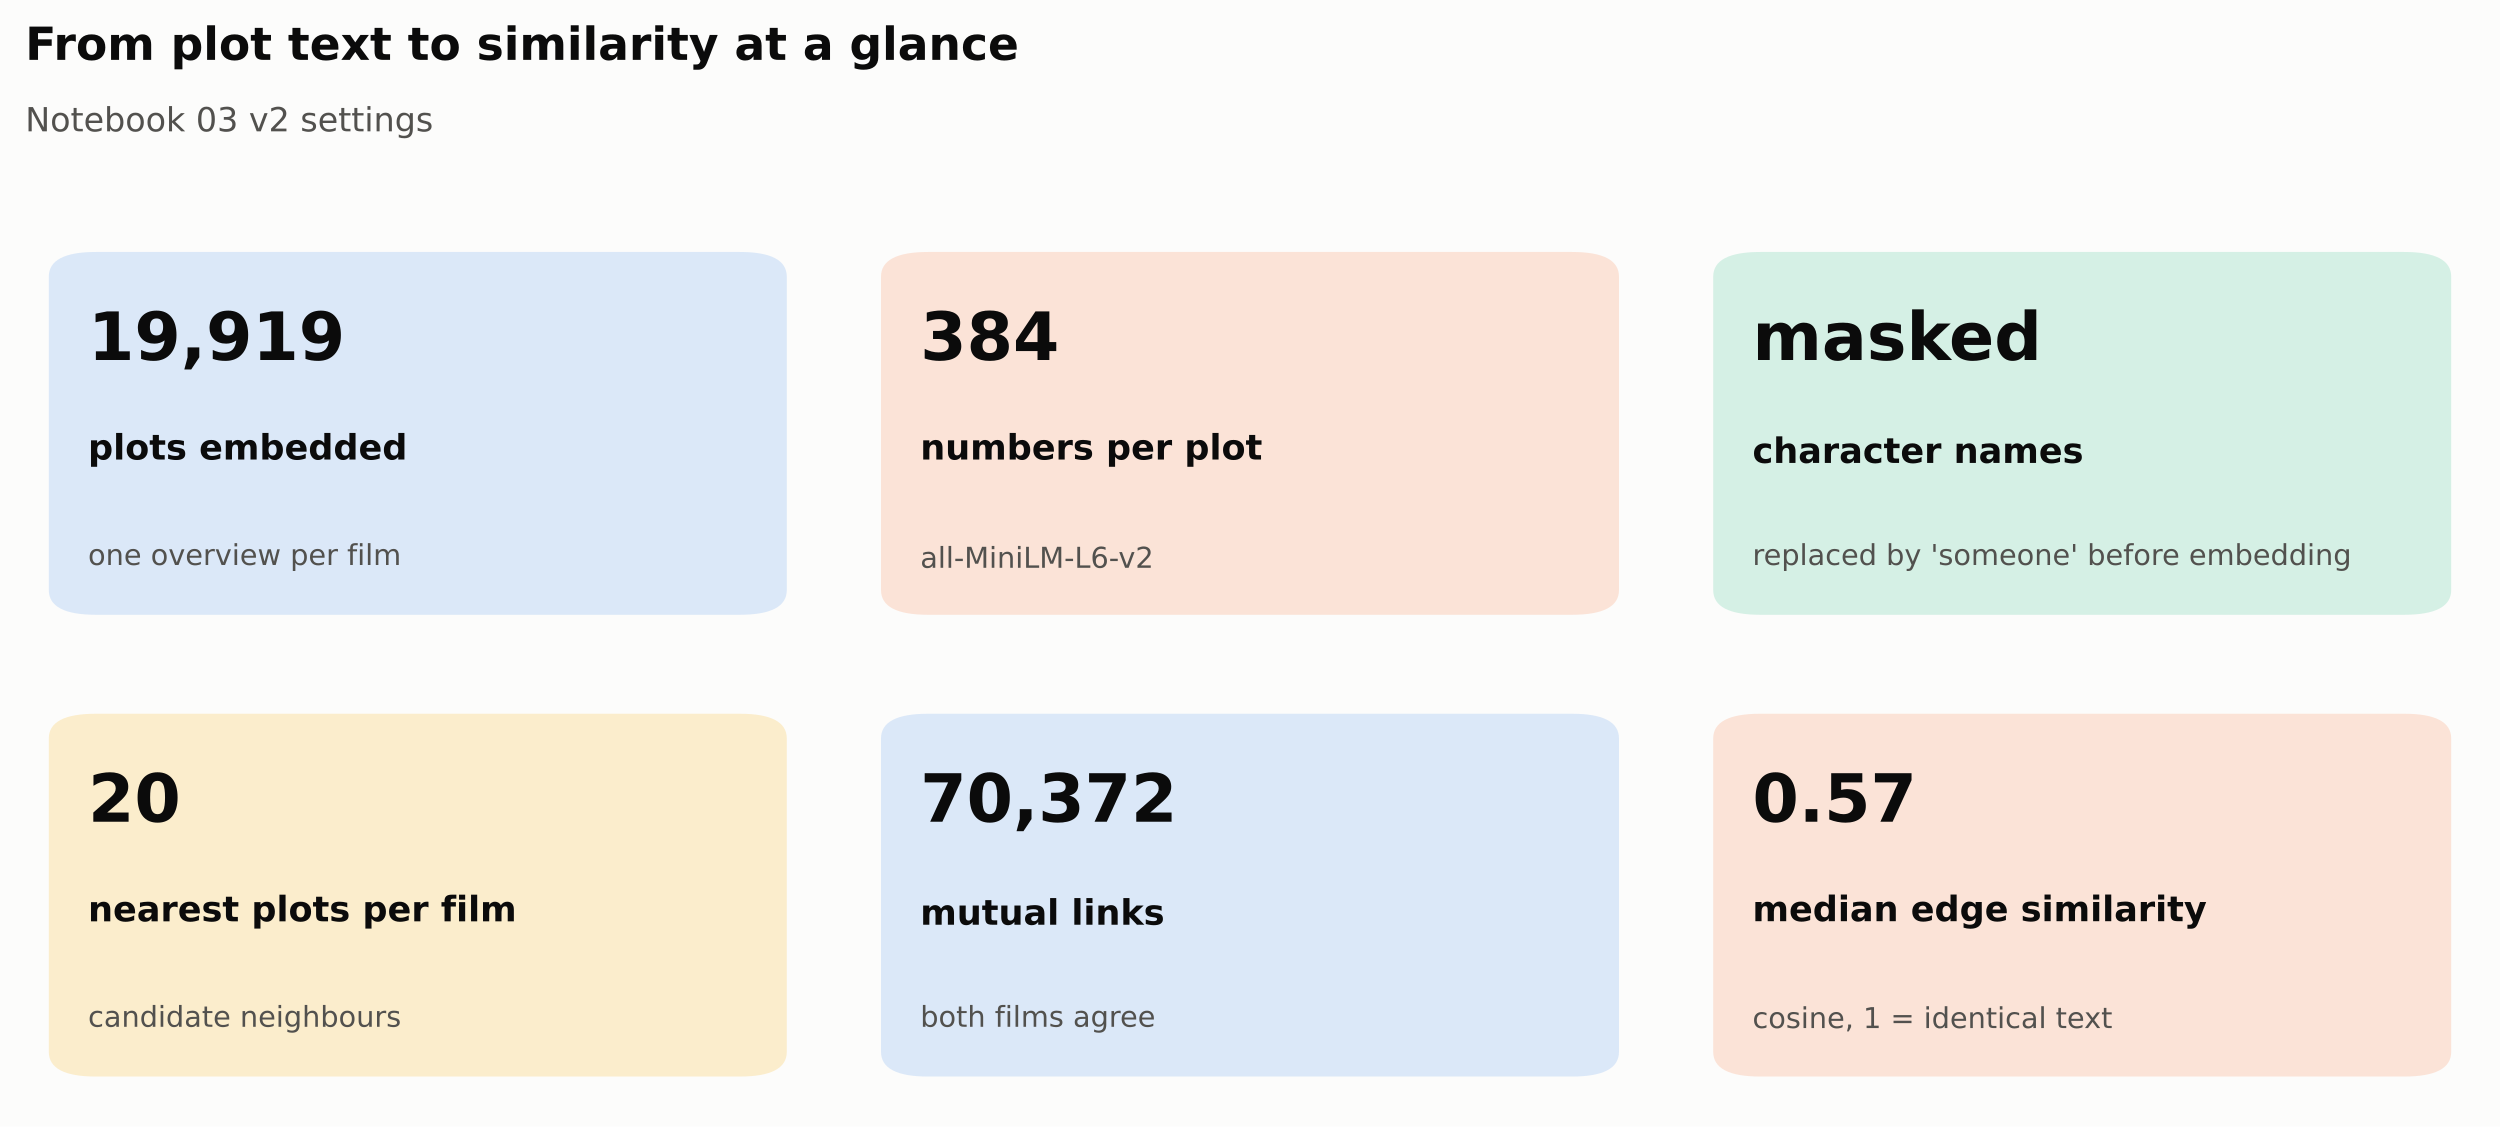
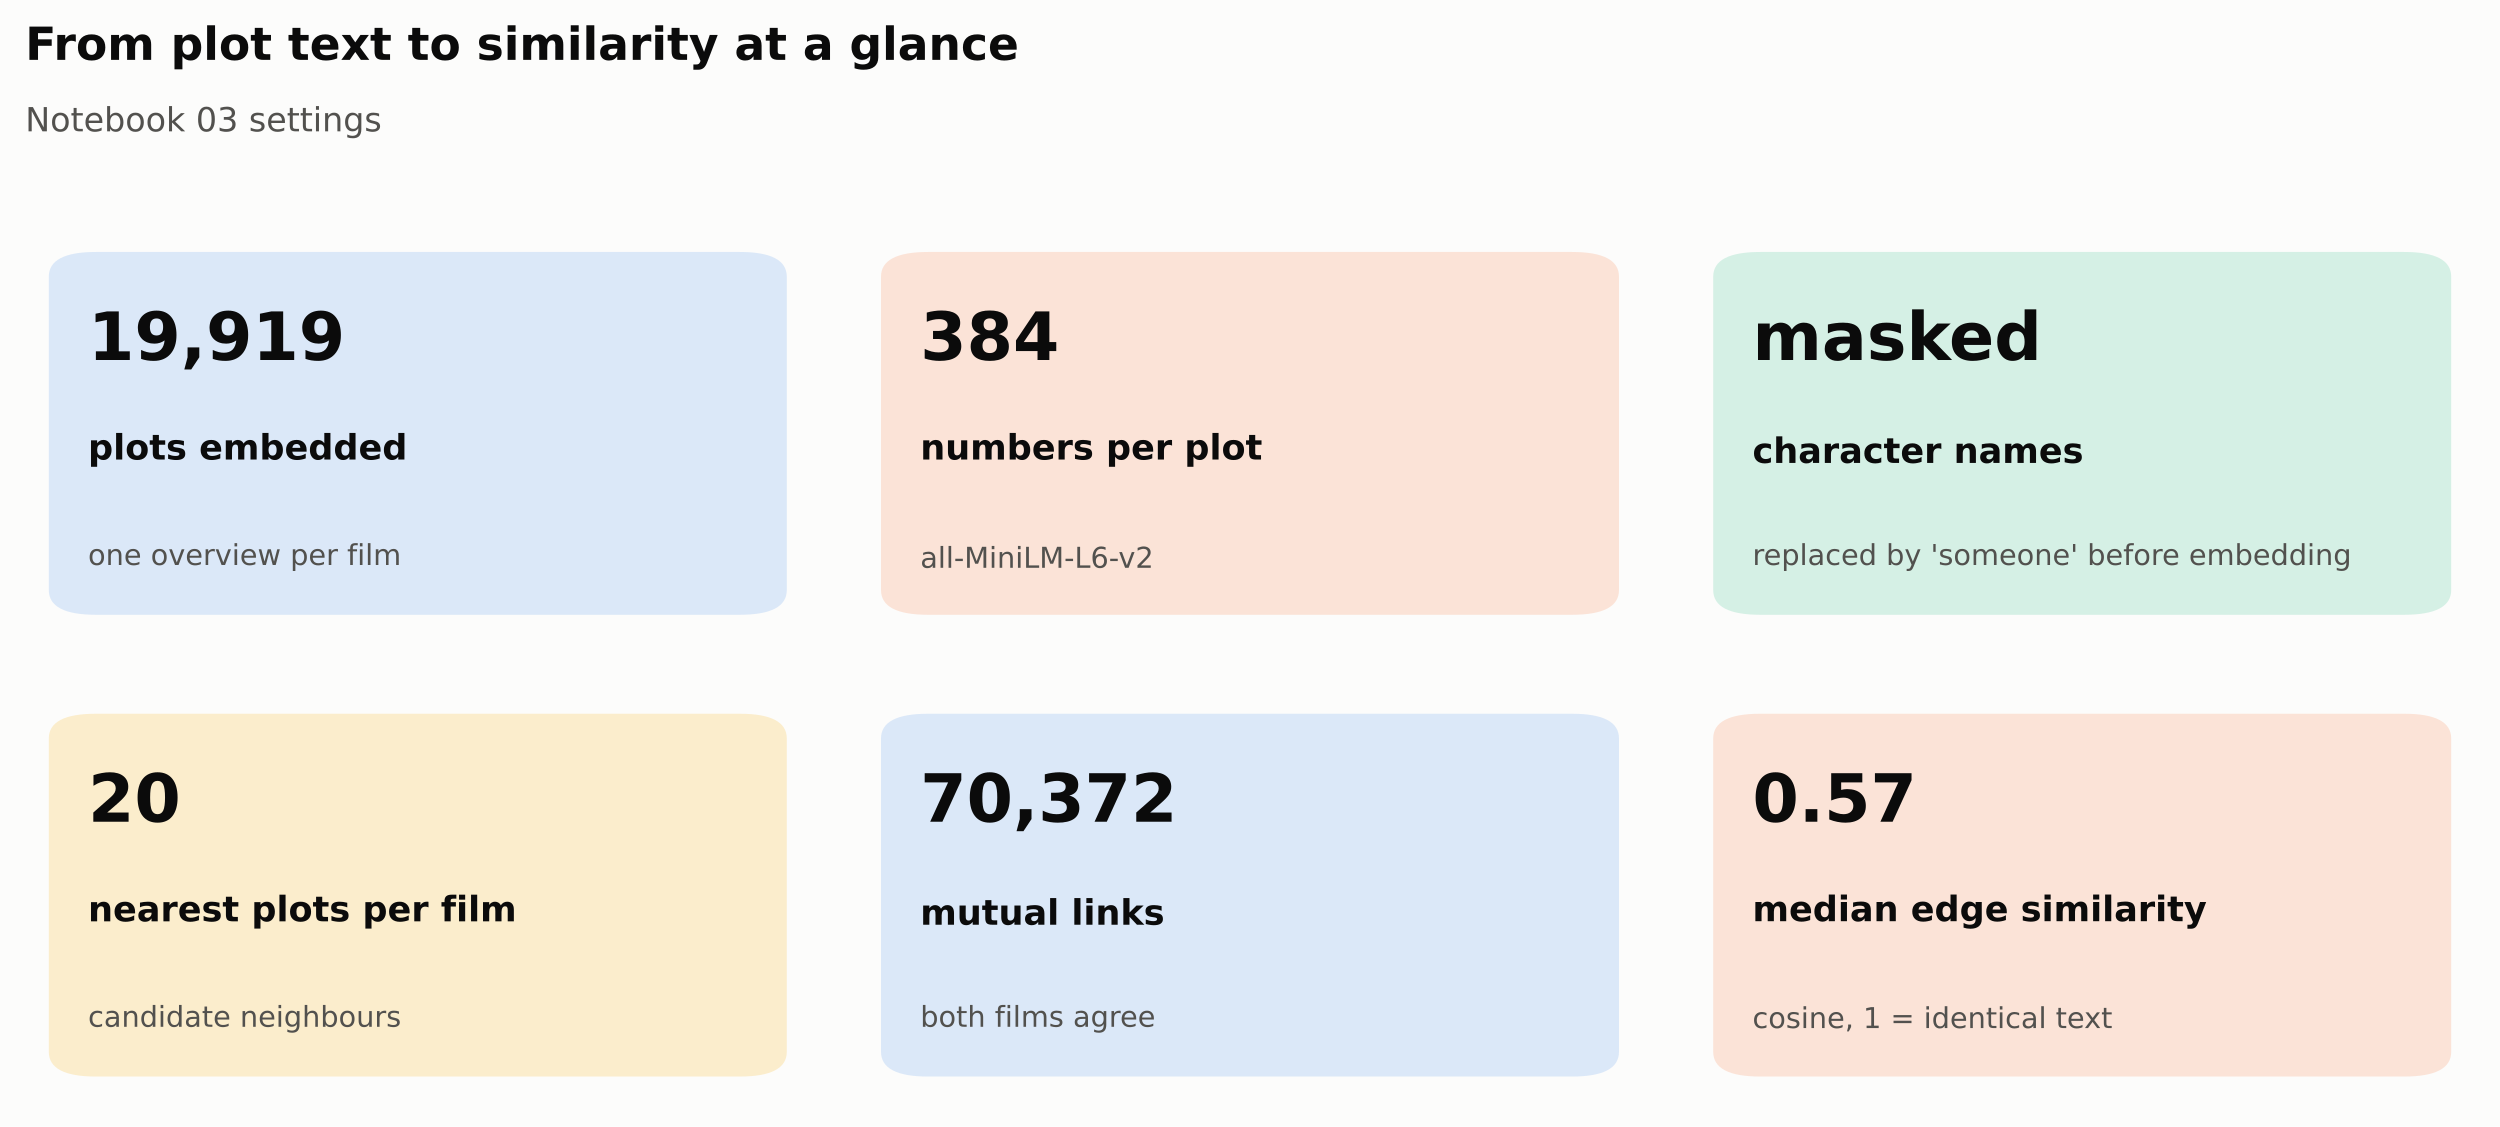
<svg xmlns="http://www.w3.org/2000/svg" width="712.944pt" height="321.264pt" viewBox="0 0 712.944 321.264" version="1.1">
  <defs>
    <style type="text/css">*{stroke-linejoin: round; stroke-linecap: butt}</style>
  </defs>
  <g id="figure_1">
    <g id="patch_1">
      <path d="M 0 321.264  L 712.944 321.264  L 712.944 0  L 0 0  z " style="fill: #fcfcfb" />
    </g>
    <g id="axes_1">
      <g id="patch_2">
        <path d="M 7.2 182.377  L 231.092 182.377  L 231.092 64.8  L 7.2 64.8  z " style="fill: #fcfcfb" />
      </g>
      <g id="patch_3">
-         <path d="M 27.35 175.323  L 210.942 175.323  Q 224.376 175.323 224.376 168.268  L 224.376 78.909  Q 224.376 71.855 210.942 71.855  L 27.35 71.855  Q 13.917 71.855 13.917 78.909  L 13.917 168.268  Q 13.917 175.323 27.35 175.323  z " clip-path="url(#pd7840fd7da)" style="fill: #dbe8f8" />
+         <path d="M 27.35 175.323  L 210.942 175.323  Q 224.376 175.323 224.376 168.268  L 224.376 78.909  Q 224.376 71.855 210.942 71.855  L 27.35 71.855  Q 13.917 71.855 13.917 78.909  L 13.917 168.268  Q 13.917 175.323 27.35 175.323  z " clip-path="url(#p73d5d2c997)" style="fill: #dbe8f8" />
      </g>
      <g id="matplotlib.axis_1" />
      <g id="matplotlib.axis_2" />
      <g id="text_1">
        <text style="font-weight: 700; font-size: 19px; font-family: 'DejaVu Sans'; text-anchor: start; fill: #0b0b0b" x="25.111" y="102.657" transform="rotate(-0 25.11138 102.6572)">19,919</text>
      </g>
      <g id="text_2">
        <text style="font-weight: 700; font-size: 10px; font-family: 'DejaVu Sans'; text-anchor: start; fill: #0b0b0b" x="25.111" y="131.051" transform="rotate(-0 25.11138 131.0511)">plots embedded</text>
      </g>
      <g id="text_3">
        <text style="font-size: 8.2px; font-family: 'DejaVu Sans'; text-anchor: start; fill: #52514e" x="25.111" y="161.125" transform="rotate(-0 25.11138 161.1246)">one overview per film</text>
      </g>
    </g>
    <g id="axes_2">
      <g id="patch_4">
        <path d="M 244.526 182.377  L 468.418 182.377  L 468.418 64.8  L 244.526 64.8  z " style="fill: #fcfcfb" />
      </g>
      <g id="patch_5">
-         <path d="M 264.676 175.323  L 448.268 175.323  Q 461.701 175.323 461.701 168.268  L 461.701 78.909  Q 461.701 71.855 448.268 71.855  L 264.676 71.855  Q 251.243 71.855 251.243 78.909  L 251.243 168.268  Q 251.243 175.323 264.676 175.323  z " clip-path="url(#pda4e8983d1)" style="fill: #fbe3d7" />
+         <path d="M 264.676 175.323  L 448.268 175.323  Q 461.701 175.323 461.701 168.268  L 461.701 78.909  Q 461.701 71.855 448.268 71.855  L 264.676 71.855  Q 251.243 71.855 251.243 78.909  L 251.243 168.268  Q 251.243 175.323 264.676 175.323  z " clip-path="url(#p4dceffd07d)" style="fill: #fbe3d7" />
      </g>
      <g id="matplotlib.axis_3" />
      <g id="matplotlib.axis_4" />
      <g id="text_4">
        <text style="font-weight: 700; font-size: 19px; font-family: 'DejaVu Sans'; text-anchor: start; fill: #0b0b0b" x="262.437" y="102.657" transform="rotate(-0 262.4372 102.6572)">384</text>
      </g>
      <g id="text_5">
        <text style="font-weight: 700; font-size: 10px; font-family: 'DejaVu Sans'; text-anchor: start; fill: #0b0b0b" x="262.437" y="131.051" transform="rotate(-0 262.4372 131.0511)">numbers per plot</text>
      </g>
      <g id="text_6">
        <text style="font-size: 8.2px; font-family: 'DejaVu Sans'; text-anchor: start; fill: #52514e" x="262.437" y="161.919" transform="rotate(-0 262.4372 161.9189)">all-MiniLM-L6-v2</text>
      </g>
    </g>
    <g id="axes_3">
      <g id="patch_6">
        <path d="M 481.852 182.377  L 705.744 182.377  L 705.744 64.8  L 481.852 64.8  z " style="fill: #fcfcfb" />
      </g>
      <g id="patch_7">
-         <path d="M 502.002 175.323  L 685.594 175.323  Q 699.027 175.323 699.027 168.268  L 699.027 78.909  Q 699.027 71.855 685.594 71.855  L 502.002 71.855  Q 488.568 71.855 488.568 78.909  L 488.568 168.268  Q 488.568 175.323 502.002 175.323  z " clip-path="url(#p77d37f5ca0)" style="fill: #d5f0e5" />
+         <path d="M 502.002 175.323  L 685.594 175.323  Q 699.027 175.323 699.027 168.268  L 699.027 78.909  Q 699.027 71.855 685.594 71.855  L 502.002 71.855  Q 488.568 71.855 488.568 78.909  L 488.568 168.268  Q 488.568 175.323 502.002 175.323  z " clip-path="url(#p3e27aab133)" style="fill: #d5f0e5" />
      </g>
      <g id="matplotlib.axis_5" />
      <g id="matplotlib.axis_6" />
      <g id="text_7">
        <text style="font-weight: 700; font-size: 19px; font-family: 'DejaVu Sans'; text-anchor: start; fill: #0b0b0b" x="499.763" y="102.658" transform="rotate(-0 499.7631 102.6579)">masked</text>
      </g>
      <g id="text_8">
        <text style="font-weight: 700; font-size: 10px; font-family: 'DejaVu Sans'; text-anchor: start; fill: #0b0b0b" x="499.763" y="132.02" transform="rotate(-0 499.7631 132.0199)">character names</text>
      </g>
      <g id="text_9">
        <text style="font-size: 8.2px; font-family: 'DejaVu Sans'; text-anchor: start; fill: #52514e" x="499.763" y="161.125" transform="rotate(-0 499.7631 161.1246)">replaced by 'someone' before embedding</text>
      </g>
    </g>
    <g id="axes_4">
      <g id="patch_8">
        <path d="M 7.2 314.064  L 231.092 314.064  L 231.092 196.487  L 7.2 196.487  z " style="fill: #fcfcfb" />
      </g>
      <g id="patch_9">
-         <path d="M 27.35 307.009  L 210.942 307.009  Q 224.376 307.009 224.376 299.955  L 224.376 210.596  Q 224.376 203.541 210.942 203.541  L 27.35 203.541  Q 13.917 203.541 13.917 210.596  L 13.917 299.955  Q 13.917 307.009 27.35 307.009  z " clip-path="url(#paa08b5f536)" style="fill: #fbedcc" />
+         <path d="M 27.35 307.009  L 210.942 307.009  Q 224.376 307.009 224.376 299.955  L 224.376 210.596  Q 224.376 203.541 210.942 203.541  L 27.35 203.541  Q 13.917 203.541 13.917 210.596  L 13.917 299.955  Q 13.917 307.009 27.35 307.009  z " clip-path="url(#p1b6cfb43a9)" style="fill: #fbedcc" />
      </g>
      <g id="matplotlib.axis_7" />
      <g id="matplotlib.axis_8" />
      <g id="text_10">
        <text style="font-weight: 700; font-size: 19px; font-family: 'DejaVu Sans'; text-anchor: start; fill: #0b0b0b" x="25.111" y="234.344" transform="rotate(-0 25.11138 234.3438)">20</text>
      </g>
      <g id="text_11">
        <text style="font-weight: 700; font-size: 10px; font-family: 'DejaVu Sans'; text-anchor: start; fill: #0b0b0b" x="25.111" y="262.738" transform="rotate(-0 25.11138 262.7378)">nearest plots per film</text>
      </g>
      <g id="text_12">
        <text style="font-size: 8.2px; font-family: 'DejaVu Sans'; text-anchor: start; fill: #52514e" x="25.111" y="292.811" transform="rotate(-0 25.11138 292.8112)">candidate neighbours</text>
      </g>
    </g>
    <g id="axes_5">
      <g id="patch_10">
        <path d="M 244.526 314.064  L 468.418 314.064  L 468.418 196.487  L 244.526 196.487  z " style="fill: #fcfcfb" />
      </g>
      <g id="patch_11">
-         <path d="M 264.676 307.009  L 448.268 307.009  Q 461.701 307.009 461.701 299.955  L 461.701 210.596  Q 461.701 203.541 448.268 203.541  L 264.676 203.541  Q 251.243 203.541 251.243 210.596  L 251.243 299.955  Q 251.243 307.009 264.676 307.009  z " clip-path="url(#pc27051678d)" style="fill: #dbe8f8" />
+         <path d="M 264.676 307.009  L 448.268 307.009  Q 461.701 307.009 461.701 299.955  L 461.701 210.596  Q 461.701 203.541 448.268 203.541  L 264.676 203.541  Q 251.243 203.541 251.243 210.596  L 251.243 299.955  Q 251.243 307.009 264.676 307.009  z " clip-path="url(#p3eb8c3b061)" style="fill: #dbe8f8" />
      </g>
      <g id="matplotlib.axis_9" />
      <g id="matplotlib.axis_10" />
      <g id="text_13">
        <text style="font-weight: 700; font-size: 19px; font-family: 'DejaVu Sans'; text-anchor: start; fill: #0b0b0b" x="262.437" y="234.344" transform="rotate(-0 262.4372 234.3438)">70,372</text>
      </g>
      <g id="text_14">
        <text style="font-weight: 700; font-size: 10px; font-family: 'DejaVu Sans'; text-anchor: start; fill: #0b0b0b" x="262.437" y="263.707" transform="rotate(-0 262.4372 263.7065)">mutual links</text>
      </g>
      <g id="text_15">
        <text style="font-size: 8.2px; font-family: 'DejaVu Sans'; text-anchor: start; fill: #52514e" x="262.437" y="292.811" transform="rotate(-0 262.4372 292.8112)">both films agree</text>
      </g>
    </g>
    <g id="axes_6">
      <g id="patch_12">
        <path d="M 481.852 314.064  L 705.744 314.064  L 705.744 196.487  L 481.852 196.487  z " style="fill: #fcfcfb" />
      </g>
      <g id="patch_13">
-         <path d="M 502.002 307.009  L 685.594 307.009  Q 699.027 307.009 699.027 299.955  L 699.027 210.596  Q 699.027 203.541 685.594 203.541  L 502.002 203.541  Q 488.568 203.541 488.568 210.596  L 488.568 299.955  Q 488.568 307.009 502.002 307.009  z " clip-path="url(#pd8601a3b25)" style="fill: #fbe3d7" />
+         <path d="M 502.002 307.009  L 685.594 307.009  Q 699.027 307.009 699.027 299.955  L 699.027 210.596  Q 699.027 203.541 685.594 203.541  L 502.002 203.541  Q 488.568 203.541 488.568 210.596  L 488.568 299.955  Q 488.568 307.009 502.002 307.009  z " clip-path="url(#p6965bf1d1e)" style="fill: #fbe3d7" />
      </g>
      <g id="matplotlib.axis_11" />
      <g id="matplotlib.axis_12" />
      <g id="text_16">
        <text style="font-weight: 700; font-size: 19px; font-family: 'DejaVu Sans'; text-anchor: start; fill: #0b0b0b" x="499.763" y="234.344" transform="rotate(-0 499.7631 234.3438)">0.57</text>
      </g>
      <g id="text_17">
        <text style="font-weight: 700; font-size: 10px; font-family: 'DejaVu Sans'; text-anchor: start; fill: #0b0b0b" x="499.763" y="262.699" transform="rotate(-0 499.7631 262.6987)">median edge similarity</text>
      </g>
      <g id="text_18">
        <text style="font-size: 8.2px; font-family: 'DejaVu Sans'; text-anchor: start; fill: #52514e" x="499.763" y="293.187" transform="rotate(-0 499.7631 293.1873)">cosine, 1 = identical text</text>
      </g>
    </g>
    <g id="text_19">
      <text style="font-weight: 700; font-size: 13px; font-family: 'DejaVu Sans'; text-anchor: start; fill: #0b0b0b" x="7.2" y="17.078" transform="rotate(-0 7.2 17.07797)">From plot text to similarity at a glance</text>
    </g>
    <g id="text_20">
-       <text style="font-size: 9.5px; font-family: 'DejaVu Sans'; text-anchor: start; fill: #52514e" x="7.2" y="37.459" transform="rotate(-0 7.2 37.45852)">Notebook 03 v2 settings</text>
+       <text style="font-size: 9.5px; font-family: 'DejaVu Sans'; text-anchor: start; fill: #52514e" x="7.2" y="37.459" transform="rotate(-0 7.2 37.45852)">Notebook 03 settings</text>
    </g>
  </g>
  <defs>
-     <clipPath id="pd7840fd7da">
+     <clipPath id="p73d5d2c997">
      <rect x="7.2" y="64.8" width="223.892" height="117.577" />
    </clipPath>
-     <clipPath id="pda4e8983d1">
+     <clipPath id="p4dceffd07d">
      <rect x="244.526" y="64.8" width="223.892" height="117.577" />
    </clipPath>
-     <clipPath id="p77d37f5ca0">
+     <clipPath id="p3e27aab133">
      <rect x="481.852" y="64.8" width="223.892" height="117.577" />
    </clipPath>
-     <clipPath id="paa08b5f536">
+     <clipPath id="p1b6cfb43a9">
      <rect x="7.2" y="196.487" width="223.892" height="117.577" />
    </clipPath>
-     <clipPath id="pc27051678d">
+     <clipPath id="p3eb8c3b061">
      <rect x="244.526" y="196.487" width="223.892" height="117.577" />
    </clipPath>
-     <clipPath id="pd8601a3b25">
+     <clipPath id="p6965bf1d1e">
      <rect x="481.852" y="196.487" width="223.892" height="117.577" />
    </clipPath>
  </defs>
</svg>
